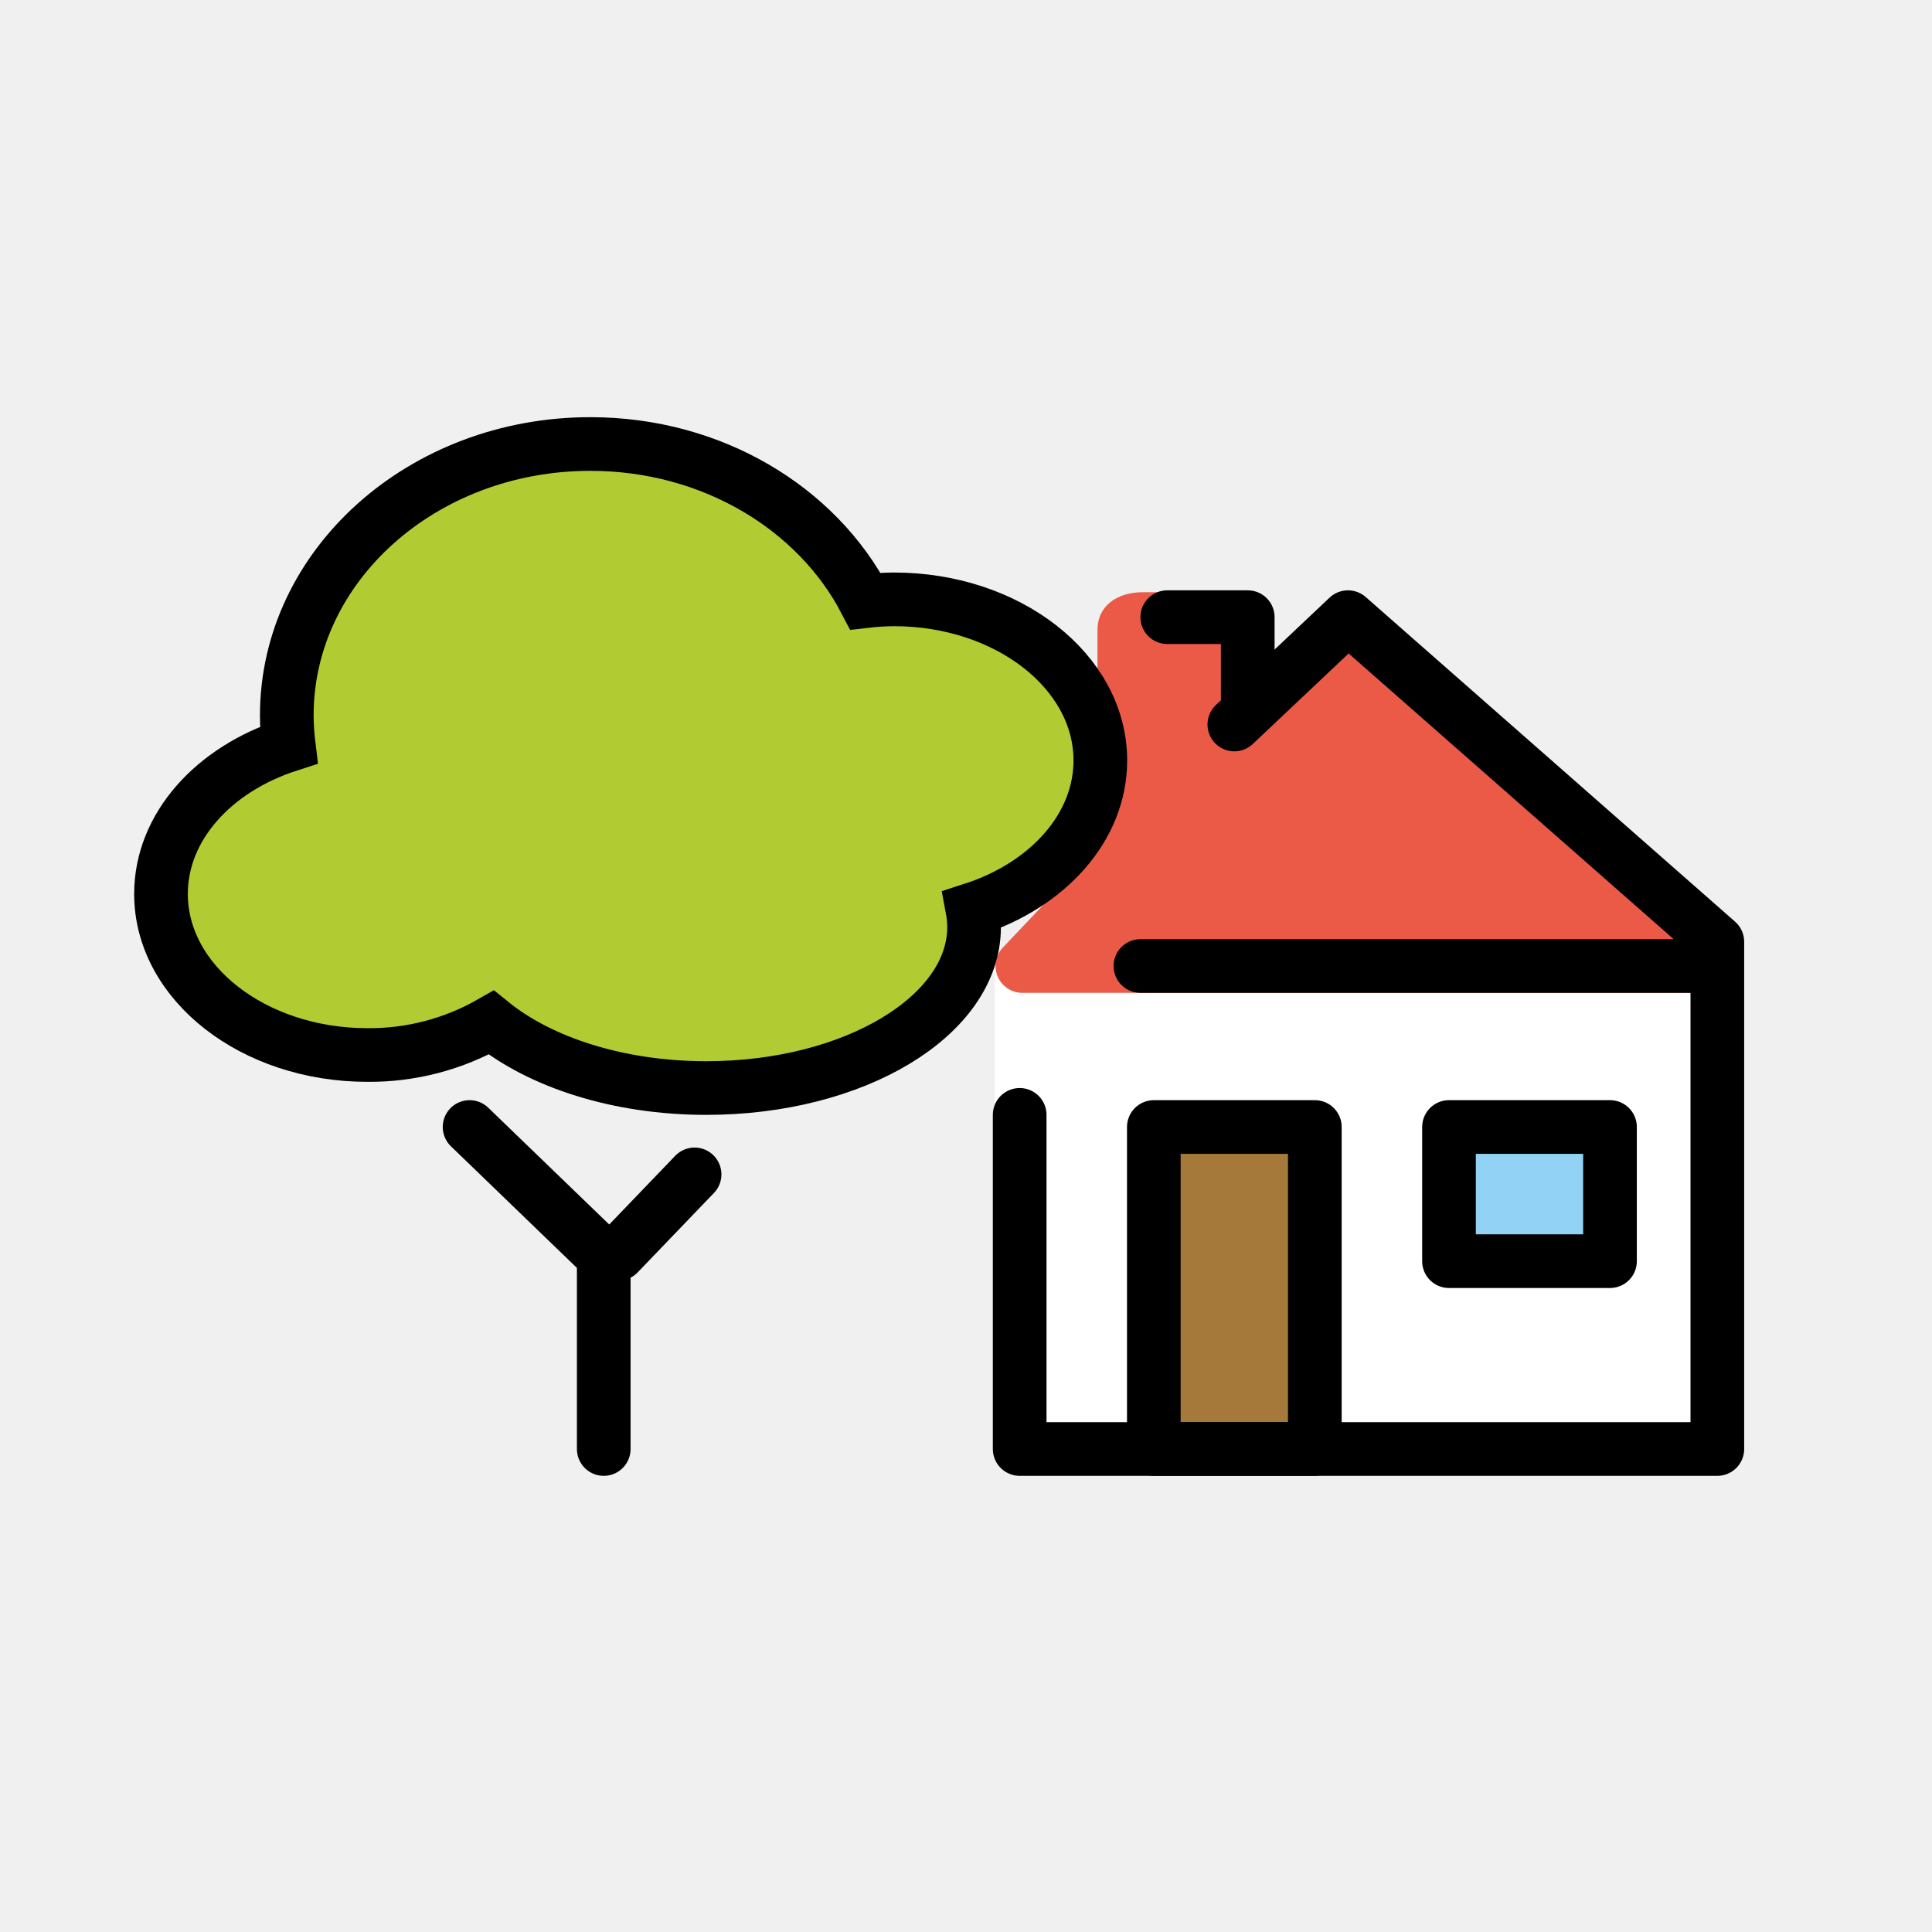
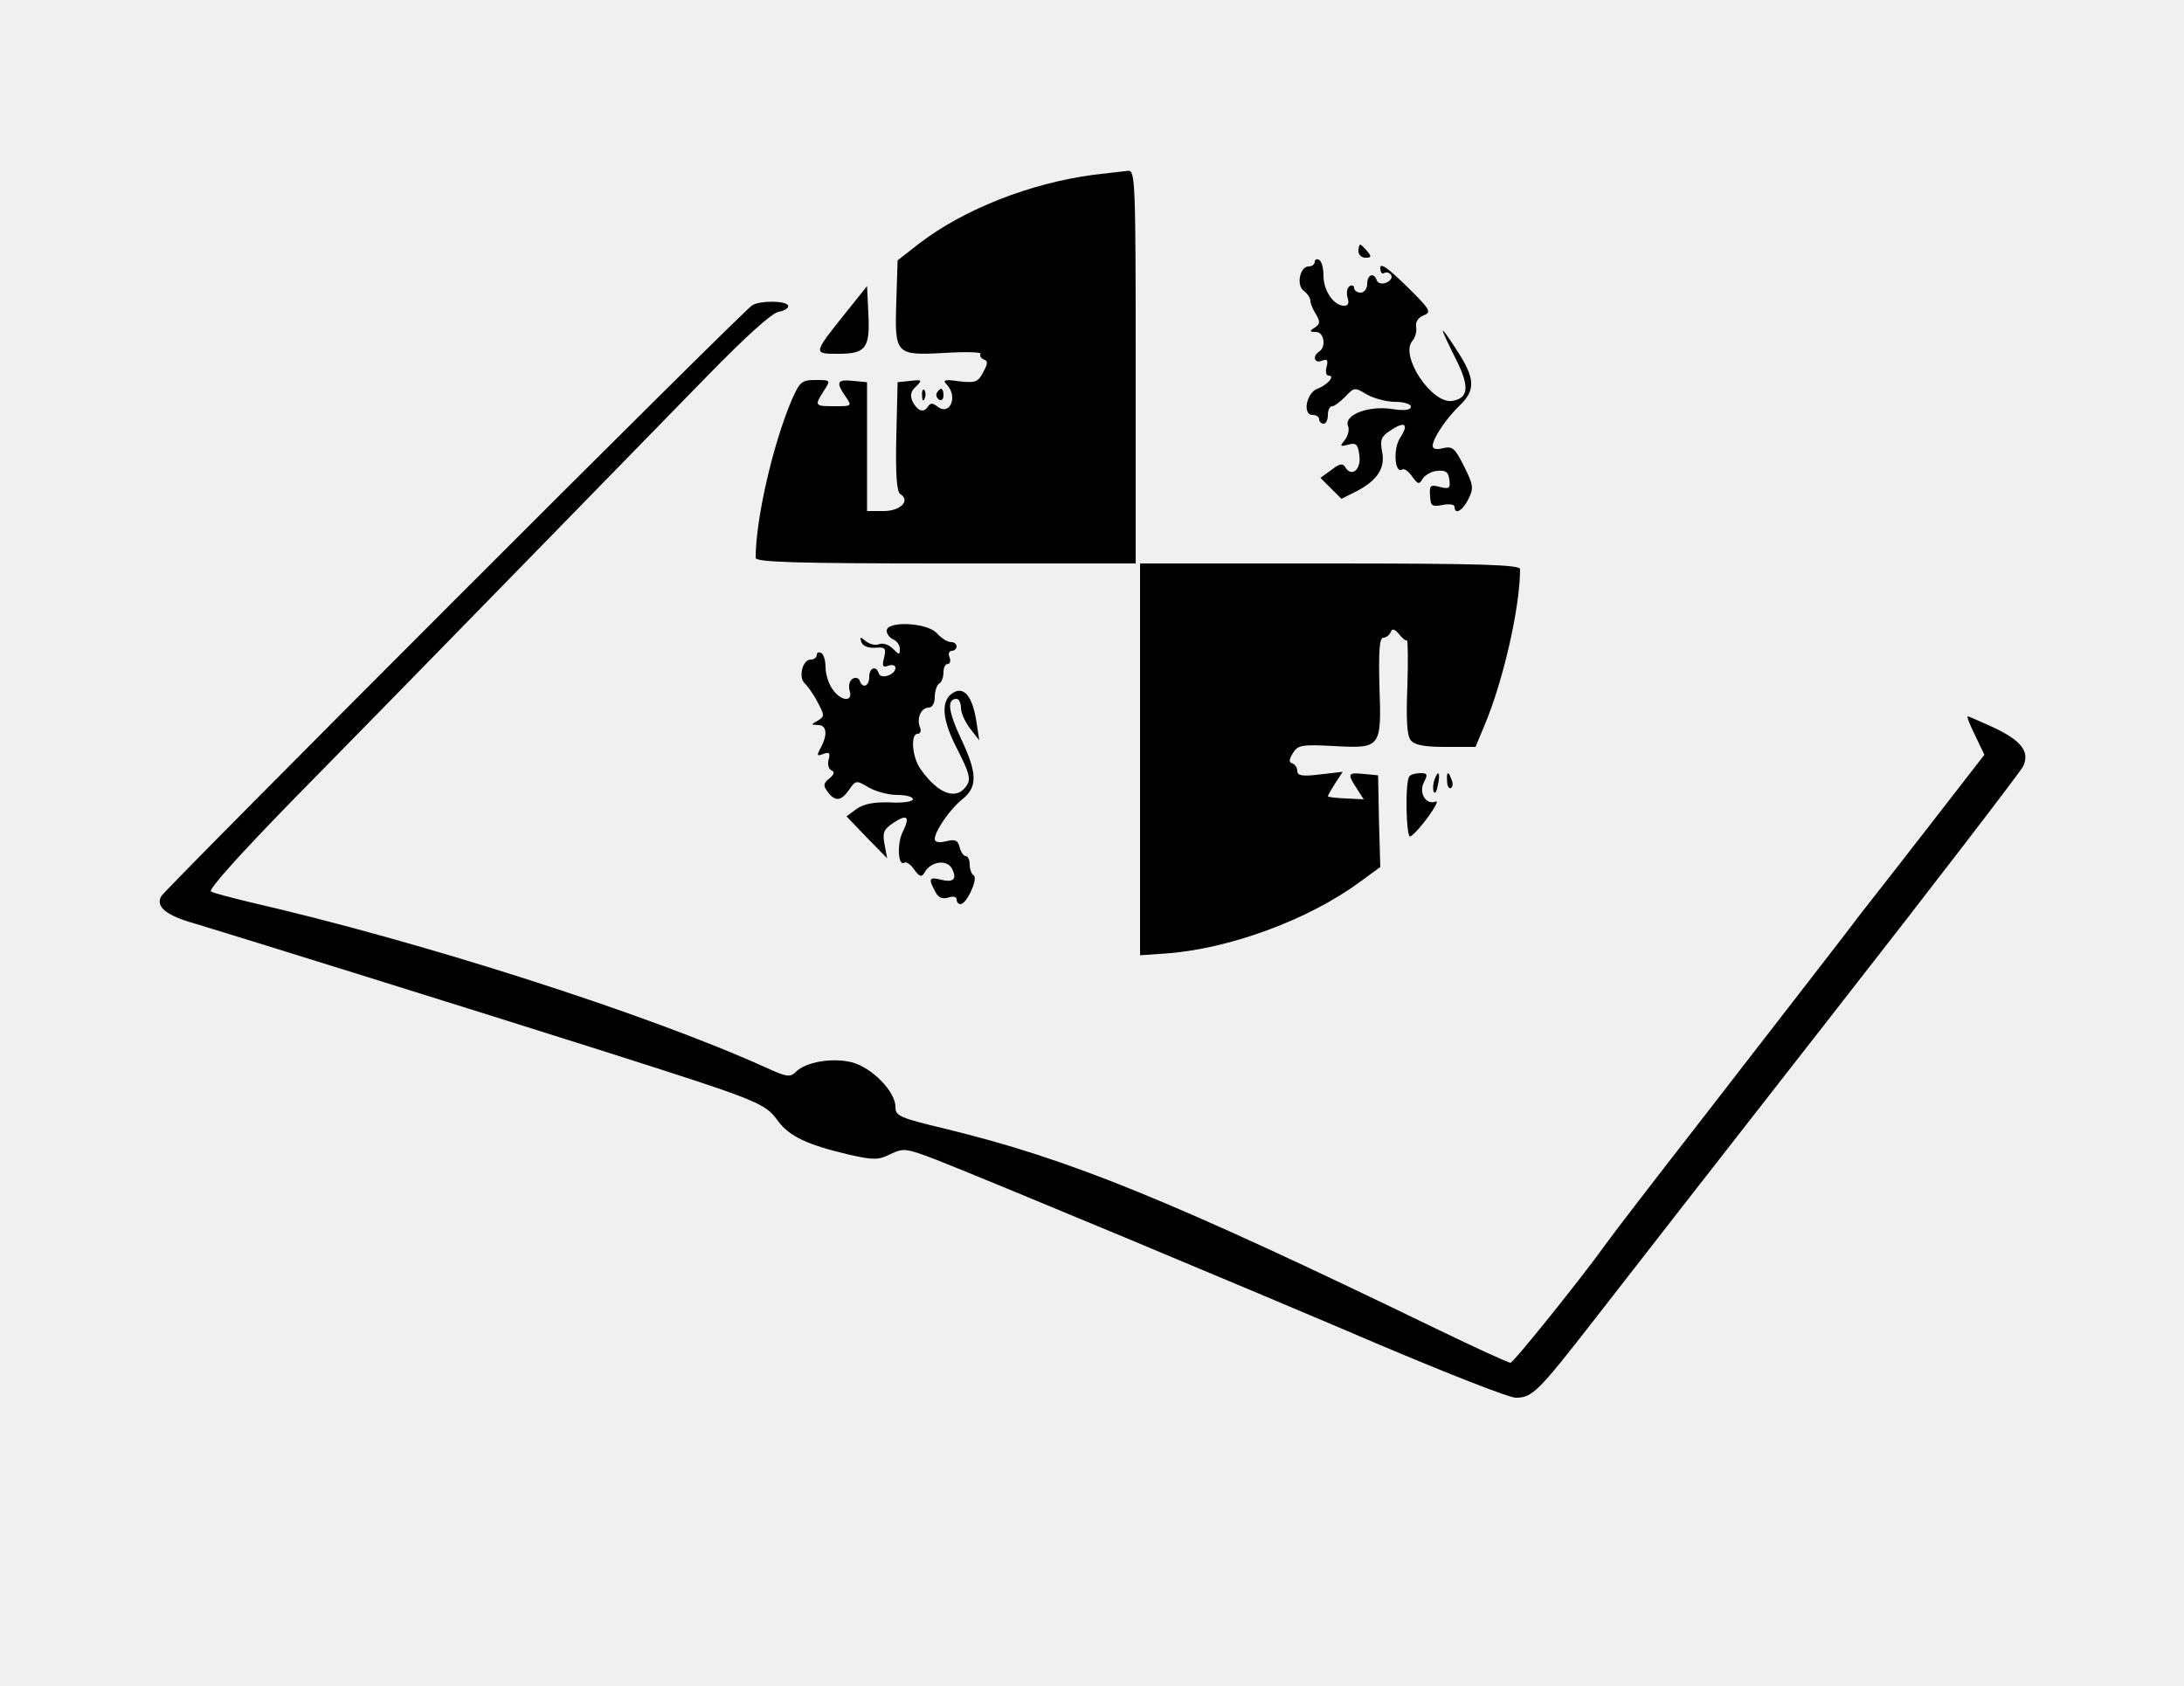
- <svg xmlns="http://www.w3.org/2000/svg" id="emoji" viewBox="0 0 72 72" version="1.1">
-   <g id="color">
-     <rect x="37.075" y="36.053" width="26.884" height="18.114" fill="#FFFFFF" />
-     <polygon fill="#EA5A47" stroke="#EA5A47" stroke-linecap="round" stroke-linejoin="round" stroke-miterlimit="10" stroke-width="2" points="50.235,23.2 38.1,36 63.5,36" />
-     <path fill="#EA5A47" d="M47.3,26l-6.4,6.059v-8.573c0-0.931,0.755-1.416,1.686-1.416h3.028 c0.931,0,1.686,0.485,1.686,1.416C47.3,23.486,47.3,26,47.3,26z" />
-     <rect x="43" y="42" width="6" height="12" fill="#A57939" />
-     <rect x="54" y="42" width="6" height="5" fill="#92D3F5" />
-     <path fill="#B1CC33" d="M41.006,28.339c0-3.312-3.445-6.003-7.694-6.003c-0.355,0.003-0.71,0.025-1.062,0.066 c-1.8-3.455-5.707-5.855-10.25-5.855c-6.248,0-11.312,4.529-11.312,10.114c0.001,0.369,0.025,0.738,0.07,1.104 C7.966,28.666,6,30.81,6,33.314c0,3.312,3.445,6.003,7.694,6.003c1.615,0.014,3.206-0.402,4.614-1.207 c1.818,1.477,4.726,2.438,8.015,2.438c5.511,0,9.978-2.688,9.978-6.003c-0.001-0.219-0.021-0.438-0.061-0.653 C39.036,32.99,41.006,30.845,41.006,28.339z" />
-   </g>
-   <g id="hair" />
-   <g id="skin" />
-   <g id="skin-shadow" />
-   <g id="line">
-     <polyline fill="none" stroke="#000000" stroke-linecap="round" stroke-linejoin="round" stroke-miterlimit="10" stroke-width="2" points="46,27 50.235,23 64,35.098 64,54 38,54 38,41.548" />
-     <rect x="43" y="42" width="6" height="12" fill="none" stroke="#000000" stroke-linecap="round" stroke-linejoin="round" stroke-miterlimit="10" stroke-width="2" />
-     <rect x="54" y="42" width="6" height="5" fill="none" stroke="#000000" stroke-linecap="round" stroke-linejoin="round" stroke-miterlimit="10" stroke-width="2" />
-     <polyline fill="none" stroke="#000000" stroke-linecap="round" stroke-linejoin="round" stroke-miterlimit="10" stroke-width="2" points="43.5,23 46.5,23 46.5,26" />
-     <path fill="none" stroke="#000000" stroke-miterlimit="10" stroke-width="2" d="M31.245,39.34" />
-     <polyline fill="none" stroke="#000000" stroke-linecap="round" stroke-linejoin="round" stroke-width="2" points="22.5,54 22.5,46.827 17.5,42" />
-     <line x1="23.041" x2="25.885" y1="46.727" y2="43.766" fill="none" stroke="#000000" stroke-linecap="round" stroke-linejoin="round" stroke-width="2" />
-     <path fill="none" stroke="#000000" stroke-linecap="round" stroke-miterlimit="10" stroke-width="2" d="M41.006,28.339 c0-3.312-3.445-6.003-7.694-6.003c-0.355,0.003-0.71,0.025-1.062,0.066c-1.8-3.455-5.707-5.855-10.25-5.855 c-6.248,0-11.312,4.529-11.312,10.114c0.001,0.369,0.025,0.738,0.07,1.104C7.966,28.666,6,30.81,6,33.314 c0,3.312,3.445,6.003,7.694,6.003c1.615,0.014,3.206-0.402,4.614-1.207c1.818,1.477,4.726,2.438,8.015,2.438 c5.511,0,9.978-2.688,9.978-6.003c-0.001-0.219-0.021-0.438-0.061-0.653 C39.036,32.99,41.006,30.845,41.006,28.339z" />
-     <line x1="63.5" x2="42.5" y1="36" y2="36" fill="none" stroke="#000000" stroke-linecap="round" stroke-linejoin="round" stroke-miterlimit="10" stroke-width="2" />
+ <svg xmlns="http://www.w3.org/2000/svg" version="1.0" width="500pt" height="386pt" viewBox="0 0 500 386" preserveAspectRatio="xMidYMid meet">
+   <g transform="translate(0,386) scale(0.1,-0.1)" fill="#000000" stroke="none">
+     <path d="M2505 3460 c-146 -19 -298 -79 -400 -157 l-50 -39 -3 -93 c-4 -123 -2 -125 110 -119 48 3 85 2 83 -2 -3 -5 1 -10 7 -13 10 -3 10 -9 -1 -29 -12 -23 -18 -25 -55 -21 -34 5 -39 3 -28 -8 26 -28 6 -73 -23 -49 -9 7 -15 8 -20 0 -10 -16 -23 -12 -35 9 -7 15 -6 24 7 36 15 15 14 16 -13 13 l-29 -3 -3 -124 c-2 -87 1 -127 9 -132 24 -15 1 -39 -38 -39 l-38 0 0 147 0 148 -32 3 c-37 4 -40 -3 -17 -36 15 -22 14 -22 -25 -22 -46 0 -47 1 -25 35 16 25 16 25 -19 25 -32 0 -36 -4 -55 -47 -43 -102 -82 -272 -82 -360 0 -10 89 -13 435 -13 l435 0 0 450 c0 422 -1 450 -17 449 -10 -1 -45 -5 -78 -9z" />
+     <path d="M3110 3285 c0 -8 7 -15 16 -15 14 0 14 3 4 15 -7 8 -14 15 -16 15 -2 0 -4 -7 -4 -15z" />
+     <path d="M3010 3261 c0 -6 -6 -11 -14 -11 -20 0 -29 -43 -11 -56 8 -6 15 -16 15 -23 0 -6 6 -20 13 -31 10 -17 9 -22 -3 -30 -13 -8 -12 -10 3 -10 18 0 24 -34 7 -45 -16 -10 -11 -28 6 -21 13 5 15 2 11 -14 -3 -11 -1 -20 5 -20 15 0 -2 -21 -26 -30 -25 -9 -35 -60 -11 -60 8 0 15 -4 15 -10 0 -5 5 -10 10 -10 6 0 10 9 10 20 0 11 4 20 10 20 5 0 18 10 30 22 20 21 21 22 49 5 16 -9 45 -17 65 -17 20 0 36 -5 36 -11 0 -8 -15 -10 -46 -5 -53 7 -107 -14 -98 -39 4 -8 0 -23 -7 -32 -12 -15 -12 -16 8 -11 17 5 22 1 25 -24 5 -32 -17 -52 -32 -28 -6 10 -13 9 -32 -6 l-25 -18 24 -24 24 -24 36 18 c47 25 65 53 57 91 -5 26 -2 34 20 48 33 22 42 14 21 -18 -16 -25 -12 -82 5 -72 5 3 15 -4 23 -16 13 -18 16 -19 24 -5 5 8 20 17 33 18 19 2 26 -2 28 -20 3 -20 0 -22 -21 -17 -22 6 -25 4 -23 -20 1 -23 4 -26 29 -21 15 3 27 1 27 -4 0 -20 19 -9 32 18 12 24 11 32 -10 74 -21 42 -27 47 -48 42 -15 -4 -24 -2 -24 5 0 17 30 62 62 93 37 35 35 63 -8 128 -41 63 -41 58 0 -24 31 -62 28 -88 -10 -94 -47 -6 -119 103 -91 137 7 8 11 22 9 33 -2 11 5 21 17 26 19 7 16 13 -39 67 -42 41 -60 54 -60 42 0 -10 4 -16 9 -12 5 3 12 1 16 -5 3 -6 -2 -13 -11 -17 -10 -4 -19 -2 -22 5 -6 19 -22 14 -22 -8 0 -11 -7 -20 -15 -20 -8 0 -15 5 -15 11 0 5 -5 7 -10 4 -6 -4 -8 -15 -5 -26 4 -13 2 -19 -8 -19 -23 0 -47 34 -47 68 0 17 -4 34 -10 37 -5 3 -10 1 -10 -4z" />
+     <path d="M1937 3145 c-76 -95 -76 -95 -19 -95 64 0 74 12 70 92 l-3 63 -48 -60z" />
+     <path d="M1722 3161 c-23 -14 -1343 -1335 -1353 -1353 -13 -24 11 -44 79 -63 80 -24 652 -202 932 -291 355 -113 371 -119 400 -159 27 -37 68 -56 166 -79 54 -12 66 -12 93 2 30 14 36 13 104 -13 110 -43 698 -288 1016 -424 156 -66 296 -121 311 -121 38 0 51 13 181 180 62 80 306 393 542 695 237 303 434 560 439 571 15 33 -4 58 -67 88 -31 14 -58 26 -60 26 -3 0 5 -20 17 -44 l21 -44 -114 -147 c-63 -81 -139 -179 -170 -218 -30 -40 -80 -104 -110 -143 -30 -39 -144 -186 -254 -328 -110 -141 -209 -270 -220 -286 -49 -69 -210 -270 -217 -270 -5 0 -79 34 -166 76 -613 297 -844 391 -1129 460 -104 25 -113 29 -113 50 0 35 -54 90 -100 102 -45 11 -105 1 -128 -22 -13 -13 -21 -12 -71 11 -270 122 -788 288 -1181 378 -41 10 -80 20 -87 24 -7 4 68 87 185 207 200 203 705 721 952 974 86 88 145 142 162 146 16 3 25 10 22 15 -7 11 -65 11 -82 0z" />
+     <path d="M2111 2954 c0 -11 3 -14 6 -6 3 7 2 16 -1 19 -3 4 -6 -2 -5 -13z" />
+     <path d="M2145 2961 c-3 -5 -1 -12 5 -16 5 -3 10 1 10 9 0 18 -6 21 -15 7z" />
+     <path d="M2610 2122 l0 -449 58 4 c145 10 327 77 444 163 l48 35 -3 105 -2 105 -32 3 c-38 4 -39 1 -17 -33 l16 -25 -41 2 c-22 1 -41 3 -41 5 0 2 8 16 17 30 l17 26 -52 -6 c-40 -5 -52 -3 -52 8 0 7 -5 15 -11 17 -9 3 -8 9 1 24 11 18 20 20 94 16 108 -6 109 -4 104 138 -2 80 0 110 9 110 6 0 14 6 17 13 3 9 9 7 19 -5 8 -10 16 -16 18 -14 2 3 3 -45 1 -105 -3 -77 -1 -114 8 -124 9 -11 32 -15 80 -15 l68 0 20 48 c43 101 82 271 82 359 0 10 -89 13 -435 13 l-435 0 0 -448z" />
+     <path d="M2030 2416 c0 -8 7 -16 15 -20 8 -3 15 -13 15 -21 0 -15 -1 -15 -16 0 -9 9 -23 14 -32 10 -8 -3 -21 0 -30 7 -13 11 -14 10 -10 -2 3 -9 16 -14 32 -13 23 2 25 -1 20 -23 -5 -19 -3 -23 10 -18 9 3 16 1 16 -5 0 -16 -33 -27 -38 -13 -6 19 -22 14 -22 -8 0 -22 -16 -27 -22 -8 -2 6 -10 8 -16 4 -7 -4 -10 -16 -7 -27 9 -27 -20 -25 -39 3 -9 12 -16 35 -16 50 0 15 -4 30 -10 33 -5 3 -10 1 -10 -4 0 -6 -6 -11 -14 -11 -19 0 -29 -42 -13 -55 6 -6 20 -25 29 -43 16 -30 16 -32 0 -42 -16 -9 -16 -9 1 -10 20 0 22 -22 6 -52 -10 -18 -9 -20 6 -14 14 5 16 2 12 -13 -3 -11 0 -22 7 -25 7 -3 6 -9 -5 -18 -14 -11 -15 -17 -4 -31 17 -23 31 -21 49 5 15 22 17 22 45 5 16 -9 45 -17 65 -17 20 0 36 -4 36 -10 0 -5 -23 -9 -52 -7 -36 1 -60 -3 -77 -15 l-23 -17 46 -48 47 -48 -6 32 c-5 27 -2 34 20 49 32 21 39 15 22 -20 -14 -27 -11 -80 3 -71 5 3 15 -4 23 -16 13 -17 17 -18 24 -6 14 25 50 30 62 9 13 -25 4 -33 -25 -26 -27 7 -29 2 -13 -27 7 -14 16 -18 30 -14 11 4 19 2 19 -4 0 -6 4 -11 9 -11 14 0 41 59 30 66 -5 3 -9 14 -9 25 0 10 -4 19 -9 19 -5 0 -11 9 -14 20 -4 17 -11 19 -31 14 -16 -4 -26 -2 -26 5 0 18 35 69 63 91 35 28 35 59 -3 139 -29 62 -33 91 -10 91 5 0 10 -9 10 -21 0 -11 10 -33 21 -47 l21 -27 -7 45 c-9 56 -28 79 -53 64 -29 -18 -26 -61 10 -130 26 -51 31 -67 22 -81 -23 -37 -66 -22 -107 37 -19 27 -23 80 -6 80 6 0 9 7 5 15 -8 21 3 45 20 45 8 0 14 10 14 24 0 14 5 28 10 31 6 3 10 15 10 26 0 10 4 19 10 19 5 0 7 7 4 15 -4 8 -1 15 5 15 6 0 11 5 11 10 0 6 -6 10 -13 10 -8 0 -22 9 -32 20 -22 25 -115 29 -115 6z" />
+     <path d="M3227 2083 c-11 -10 -8 -145 2 -138 19 11 72 85 58 80 -22 -9 -40 20 -27 44 9 18 8 21 -8 21 -10 0 -22 -3 -25 -7z" />
+     <path d="M3284 2075 c-3 -8 -4 -20 -2 -27 3 -7 7 -1 10 15 6 29 1 36 -8 12z" />
+     <path d="M3313 2071 c0 -11 5 -18 9 -15 4 3 5 11 1 19 -7 21 -12 19 -10 -4z" />
  </g>
</svg>
